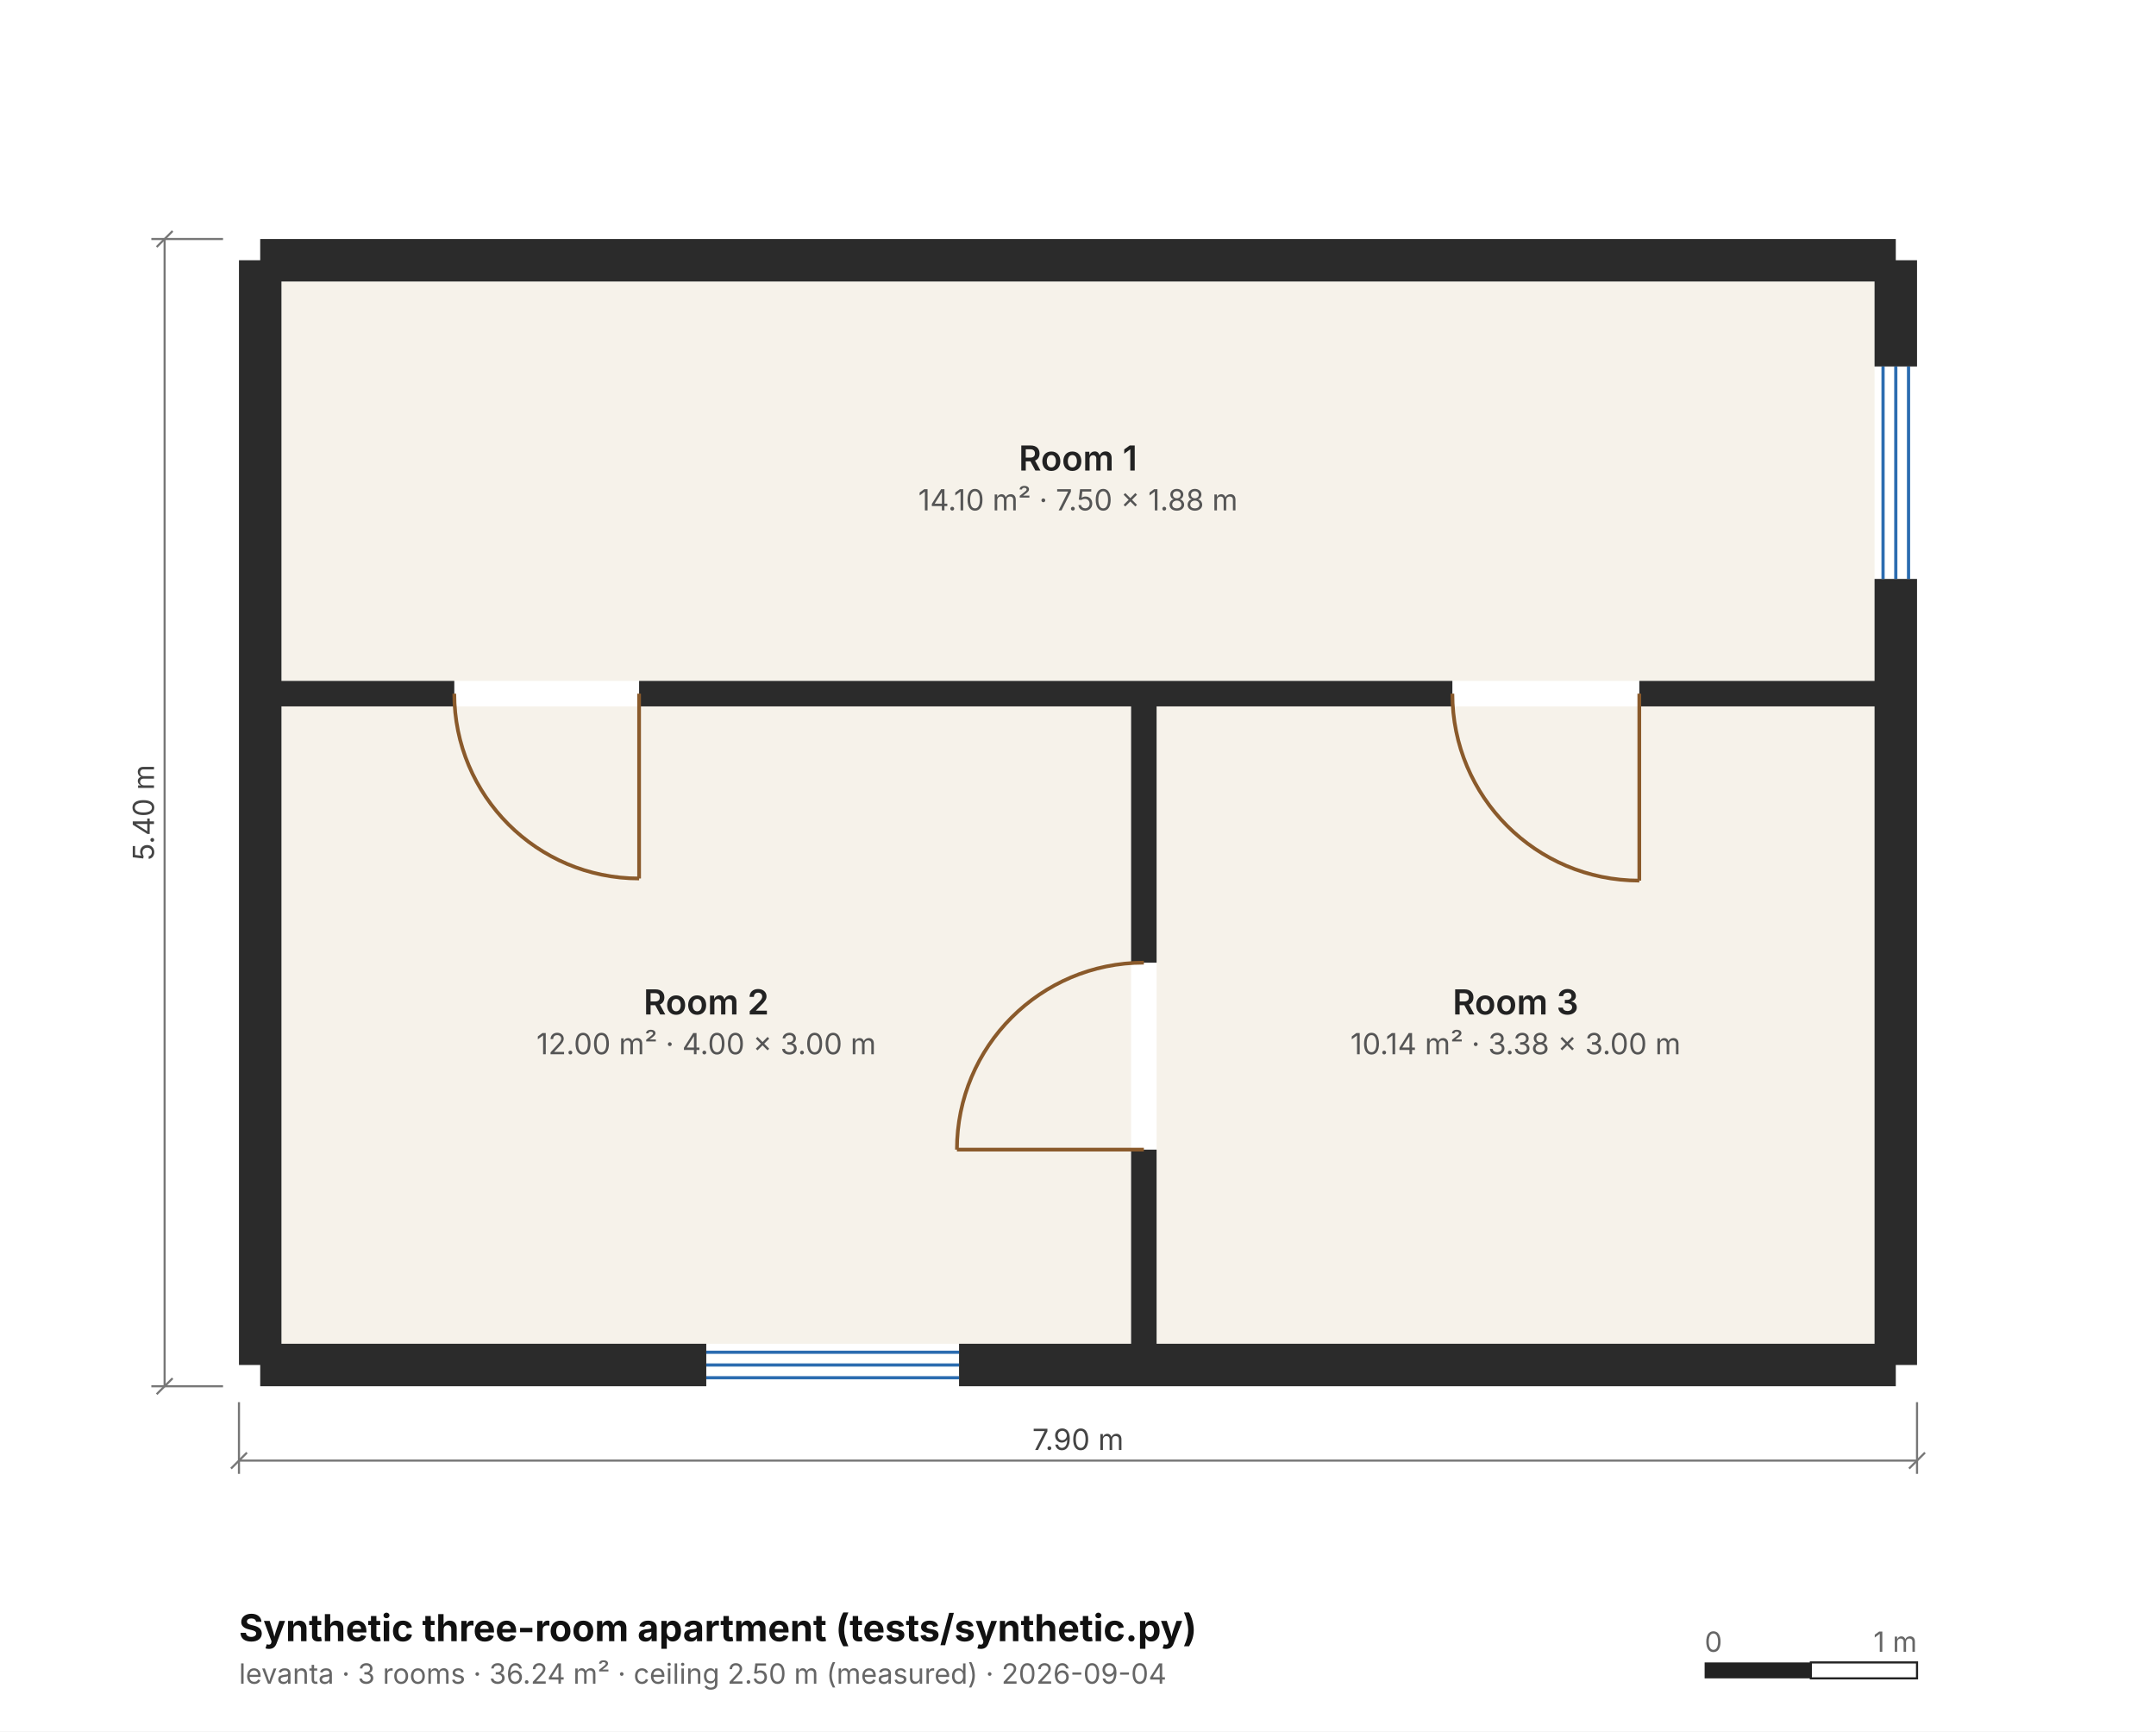
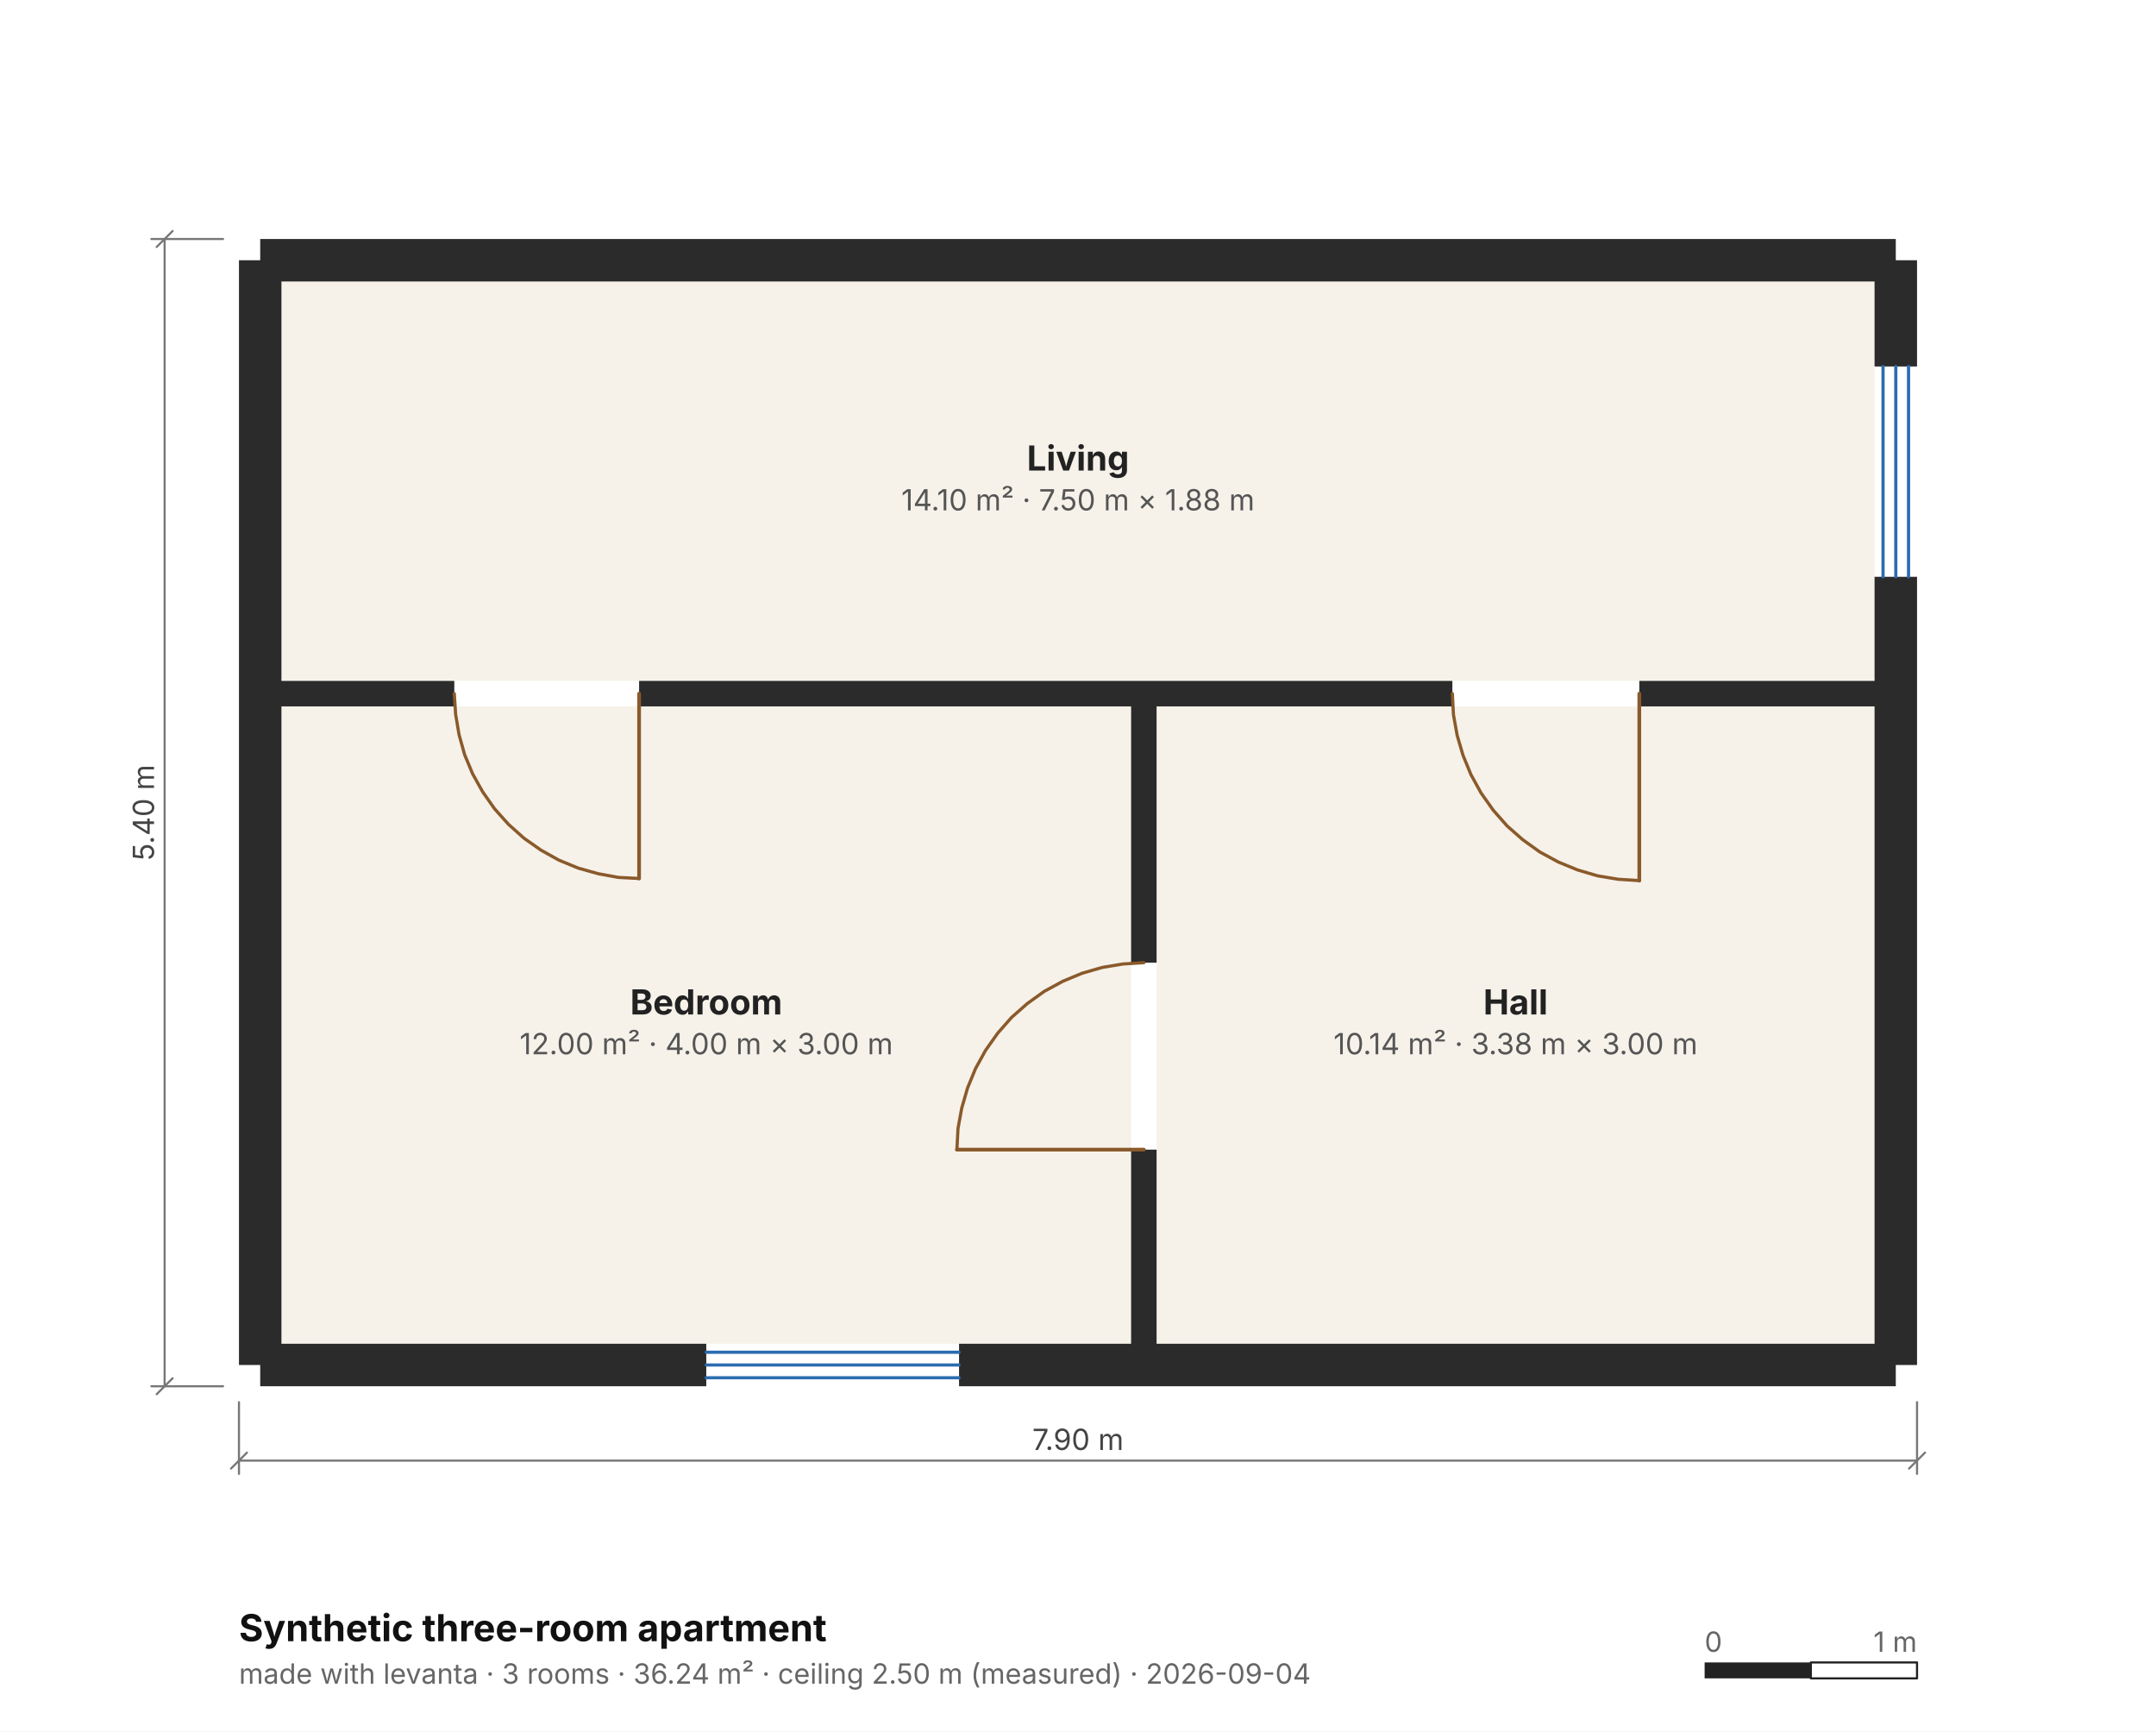
- <svg xmlns="http://www.w3.org/2000/svg" width="812" height="652" viewBox="0 0 812 652" font-family="Inter, Helvetica, Arial, sans-serif">
-   <style>.room{fill:#f6f2ea;stroke:none}.wall{fill:#2b2b2b;stroke:none}.door{stroke:#8a5a2b;stroke-width:1.4;fill:none}.win{stroke:#2b6cb0;stroke-width:1.2;fill:none}.pass{stroke:#2b2b2b;stroke-width:1;fill:none;stroke-dasharray:4 4}.lbl{fill:#222;font-size:13px;font-weight:600}.sub{fill:#555;font-size:11px}.dim{stroke:#777;stroke-width:0.8;fill:none}.dimt{fill:#444;font-size:11px}.ttl{fill:#111;font-size:14px;font-weight:700}.meta{fill:#666;font-size:10.5px}</style>
+ <svg xmlns="http://www.w3.org/2000/svg" width="812" height="652" viewBox="0 0 812 652" font-family="Inter, 'Segoe UI', Helvetica, Arial, sans-serif">
  <rect width="812" height="652" fill="#ffffff" />
-   <g id="rooms">
-     <path class="room" fill-rule="evenodd" d="M 706.0,106.0 106.0,106.0 106.0,256.4 706.0,256.4 Z" />
-     <path class="room" fill-rule="evenodd" d="M 426.0,266.0 106.0,266.0 106.0,506.0 426.0,506.0 Z" />
-     <path class="room" fill-rule="evenodd" d="M 435.6,266.0 435.6,506.0 706.0,506.0 706.0,266.0 Z" />
-   </g>
-   <g id="walls">
-     <path class="wall" fill-rule="evenodd" d="M 90.0,98.0 106.0,98.0 106.0,514.0 90.0,514.0 90.0,98.0 Z" />
-     <path class="wall" fill-rule="evenodd" d="M 435.6,261.2 435.6,362.5 426.0,362.5 426.0,261.2 435.6,261.2 Z" />
-     <path class="wall" fill-rule="evenodd" d="M 435.6,514.0 426.0,514.0 426.0,432.9 435.6,432.9 435.6,514.0 Z" />
-     <path class="wall" fill-rule="evenodd" d="M 722.0,98.0 722.0,138.0 706.0,138.0 706.0,98.0 722.0,98.0 Z" />
-     <path class="wall" fill-rule="evenodd" d="M 722.0,514.0 706.0,514.0 706.0,218.0 722.0,218.0 722.0,514.0 Z" />
-     <path class="wall" fill-rule="evenodd" d="M 98.0,506.0 266.0,506.0 266.0,522.0 98.0,522.0 98.0,506.0 Z" />
-     <path class="wall" fill-rule="evenodd" d="M 714.0,506.0 714.0,522.0 361.2,522.0 361.2,506.0 714.0,506.0 Z" />
-     <path class="wall" fill-rule="evenodd" d="M 98.0,256.4 171.1,256.4 171.1,266.0 98.0,266.0 98.0,256.4 Z" />
-     <path class="wall" fill-rule="evenodd" d="M 547.0,256.4 547.0,266.0 240.7,266.0 240.7,256.4 547.0,256.4 Z" />
-     <path class="wall" fill-rule="evenodd" d="M 714.0,256.4 714.0,266.0 617.4,266.0 617.4,256.4 714.0,256.4 Z" />
-     <path class="wall" fill-rule="evenodd" d="M 98.0,106.0 98.0,90.0 714.0,90.0 714.0,106.0 98.0,106.0 Z" />
-   </g>
-   <g id="openings">
-     <line class="door" x1="430.8" y1="432.9" x2="360.4" y2="432.9" />
-     <path class="door" d="M 360.4 432.9 A 70.4 70.4 0 0 1 430.8 362.5" />
-     <line class="win" x1="718.8" y1="218.0" x2="718.8" y2="138.0" />
-     <line class="win" x1="714.0" y1="218.0" x2="714.0" y2="138.0" />
-     <line class="win" x1="709.2" y1="218.0" x2="709.2" y2="138.0" />
-     <line class="win" x1="361.2" y1="509.2" x2="266.0" y2="509.2" />
-     <line class="win" x1="361.2" y1="514.0" x2="266.0" y2="514.0" />
-     <line class="win" x1="361.2" y1="518.8" x2="266.0" y2="518.8" />
-     <line class="door" x1="617.4" y1="261.2" x2="617.4" y2="331.6" />
-     <path class="door" d="M 617.4 331.6 A 70.4 70.4 0 0 1 547.0 261.2" />
-     <line class="door" x1="240.7" y1="261.2" x2="240.7" y2="330.8" />
-     <path class="door" d="M 240.7 330.8 A 69.6 69.6 0 0 1 171.1 261.2" />
-   </g>
-   <g id="labels">
-     <text class="lbl" x="406.0" y="177.2" text-anchor="middle">Room 1</text>
-     <text class="sub" x="406.0" y="192.2" text-anchor="middle">14.10 m² · 7.50 × 1.88 m</text>
-     <text class="lbl" x="266.0" y="382.0" text-anchor="middle">Room 2</text>
-     <text class="sub" x="266.0" y="397.0" text-anchor="middle">12.00 m² · 4.00 × 3.00 m</text>
-     <text class="lbl" x="570.8" y="382.0" text-anchor="middle">Room 3</text>
-     <text class="sub" x="570.8" y="397.0" text-anchor="middle">10.14 m² · 3.38 × 3.00 m</text>
-   </g>
-   <g id="dimensions">
-     <line class="dim" x1="90.0" y1="528.0" x2="90.0" y2="555.0" />
-     <line class="dim" x1="722.0" y1="528.0" x2="722.0" y2="555.0" />
-     <line class="dim" x1="90.0" y1="550.0" x2="722.0" y2="550.0" />
-     <line class="dim" x1="87.0" y1="553.0" x2="93.0" y2="547.0" />
-     <line class="dim" x1="719.0" y1="553.0" x2="725.0" y2="547.0" />
-     <text class="dimt" x="406.0" y="546.0" text-anchor="middle">7.90 m</text>
-     <line class="dim" x1="84.0" y1="522.0" x2="57.0" y2="522.0" />
-     <line class="dim" x1="84.0" y1="90.0" x2="57.0" y2="90.0" />
-     <line class="dim" x1="62.0" y1="522.0" x2="62.0" y2="90.0" />
-     <line class="dim" x1="59.0" y1="525.0" x2="65.0" y2="519.0" />
-     <line class="dim" x1="59.0" y1="93.0" x2="65.0" y2="87.0" />
-     <text class="dimt" x="58.0" y="306.0" text-anchor="middle" transform="rotate(-90 58.0 306.0)">5.40 m</text>
-   </g>
-   <text class="ttl" x="90" y="618">Synthetic three-room apartment (tests/synthetic.py)</text>
-   <text class="meta" x="90" y="634">levanta · 3 rooms · 36.24 m² · ceiling 2.50 m (measured) · 2026-09-04</text>
-   <rect x="642.0" y="626.0" width="40.0" height="6" fill="#222" />
-   <rect x="682.0" y="626.0" width="40.0" height="6" fill="none" stroke="#222" stroke-width="0.8" />
-   <text class="meta" x="642.0" y="622.0">0</text>
-   <text class="meta" x="722.0" y="622.0" text-anchor="end">1 m</text>
+   <path class="room" d="M 706.0,106.0 106.0,106.0 106.0,256.4 706.0,256.4 Z" fill="#f6f2ea" />
+   <path class="room" d="M 426.0,266.0 106.0,266.0 106.0,506.0 426.0,506.0 Z" fill="#f6f2ea" />
+   <path class="room" d="M 435.6,266.0 435.6,506.0 706.0,506.0 706.0,266.0 Z" fill="#f6f2ea" />
+   <path class="wall" d="M 90.0,98.0 106.0,98.0 106.0,514.0 90.0,514.0 90.0,98.0 Z" fill="#2b2b2b" />
+   <path class="wall" d="M 435.6,261.2 435.6,362.5 426.0,362.5 426.0,261.2 435.6,261.2 Z" fill="#2b2b2b" />
+   <path class="wall" d="M 435.6,514.0 426.0,514.0 426.0,432.9 435.6,432.9 435.6,514.0 Z" fill="#2b2b2b" />
+   <path class="wall" d="M 722.0,98.0 722.0,138.0 706.0,138.0 706.0,98.0 722.0,98.0 Z" fill="#2b2b2b" />
+   <path class="wall" d="M 722.0,514.0 706.0,514.0 706.0,217.2 722.0,217.2 722.0,514.0 Z" fill="#2b2b2b" />
+   <path class="wall" d="M 98.0,506.0 266.0,506.0 266.0,522.0 98.0,522.0 98.0,506.0 Z" fill="#2b2b2b" />
+   <path class="wall" d="M 714.0,506.0 714.0,522.0 361.2,522.0 361.2,506.0 714.0,506.0 Z" fill="#2b2b2b" />
+   <path class="wall" d="M 98.0,256.4 171.1,256.4 171.1,266.0 98.0,266.0 98.0,256.4 Z" fill="#2b2b2b" />
+   <path class="wall" d="M 547.0,256.4 547.0,266.0 240.7,266.0 240.7,256.4 547.0,256.4 Z" fill="#2b2b2b" />
+   <path class="wall" d="M 714.0,256.4 714.0,266.0 617.4,266.0 617.4,256.4 714.0,256.4 Z" fill="#2b2b2b" />
+   <path class="wall" d="M 98.0,106.0 98.0,90.0 714.0,90.0 714.0,106.0 98.0,106.0 Z" fill="#2b2b2b" />
+   <path class="door" d="M 430.8,432.9 L 360.4,432.9" fill="none" stroke="#8a5a2b" stroke-width="1.4" stroke-linejoin="round" stroke-linecap="round" />
+   <path class="door" d="M 360.4,432.9 L 360.8,425.0 L 362.2,417.3 L 364.4,409.7 L 367.4,402.4 L 371.2,395.5 L 375.8,389.0 L 381.0,383.1 L 386.9,377.9 L 393.3,373.3 L 400.3,369.5 L 407.5,366.5 L 415.1,364.3 L 422.9,363.0 L 430.8,362.5" fill="none" stroke="#8a5a2b" stroke-width="1.2" stroke-linejoin="round" stroke-linecap="round" />
+   <path class="window" d="M 718.8,217.2 L 718.8,138.0" fill="none" stroke="#2b6cb0" stroke-width="1.2" stroke-linejoin="round" stroke-linecap="round" />
+   <path class="window" d="M 714.0,217.2 L 714.0,138.0" fill="none" stroke="#2b6cb0" stroke-width="1.2" stroke-linejoin="round" stroke-linecap="round" />
+   <path class="window" d="M 709.2,217.2 L 709.2,138.0" fill="none" stroke="#2b6cb0" stroke-width="1.2" stroke-linejoin="round" stroke-linecap="round" />
+   <path class="window" d="M 361.2,509.2 L 266.0,509.2" fill="none" stroke="#2b6cb0" stroke-width="1.2" stroke-linejoin="round" stroke-linecap="round" />
+   <path class="window" d="M 361.2,514.0 L 266.0,514.0" fill="none" stroke="#2b6cb0" stroke-width="1.2" stroke-linejoin="round" stroke-linecap="round" />
+   <path class="window" d="M 361.2,518.8 L 266.0,518.8" fill="none" stroke="#2b6cb0" stroke-width="1.2" stroke-linejoin="round" stroke-linecap="round" />
+   <path class="door" d="M 617.4,261.2 L 617.4,331.6" fill="none" stroke="#8a5a2b" stroke-width="1.4" stroke-linejoin="round" stroke-linecap="round" />
+   <path class="door" d="M 617.4,331.6 L 609.5,331.1 L 601.7,329.8 L 594.2,327.6 L 586.9,324.6 L 579.9,320.8 L 573.5,316.2 L 567.6,311.0 L 562.4,305.1 L 557.8,298.6 L 554.0,291.7 L 551.0,284.4 L 548.8,276.9 L 547.4,269.1 L 547.0,261.2" fill="none" stroke="#8a5a2b" stroke-width="1.2" stroke-linejoin="round" stroke-linecap="round" />
+   <path class="door" d="M 240.7,261.2 L 240.7,330.8" fill="none" stroke="#8a5a2b" stroke-width="1.4" stroke-linejoin="round" stroke-linecap="round" />
+   <path class="door" d="M 240.7,330.8 L 232.9,330.4 L 225.3,329.0 L 217.8,326.9 L 210.5,323.9 L 203.7,320.1 L 197.3,315.6 L 191.5,310.4 L 186.3,304.6 L 181.8,298.2 L 178.0,291.4 L 175.0,284.2 L 172.9,276.7 L 171.6,269.0 L 171.1,261.2" fill="none" stroke="#8a5a2b" stroke-width="1.2" stroke-linejoin="round" stroke-linecap="round" />
+   <text class="label" x="406.0" y="177.2" font-size="13" text-anchor="middle" fill="#222222" font-weight="700">Living</text>
+   <text class="label" x="406.0" y="192.2" font-size="11" text-anchor="middle" fill="#555555">14.10 m² · 7.50 m × 1.88 m</text>
+   <text class="label" x="266.0" y="382.0" font-size="13" text-anchor="middle" fill="#222222" font-weight="700">Bedroom</text>
+   <text class="label" x="266.0" y="397.0" font-size="11" text-anchor="middle" fill="#555555">12.00 m² · 4.00 m × 3.00 m</text>
+   <text class="label" x="570.8" y="382.0" font-size="13" text-anchor="middle" fill="#222222" font-weight="700">Hall</text>
+   <text class="label" x="570.8" y="397.0" font-size="11" text-anchor="middle" fill="#555555">10.14 m² · 3.38 m × 3.00 m</text>
+   <path class="dim" d="M 90.0,528.0 L 90.0,555.0" fill="none" stroke="#777777" stroke-width="0.8" stroke-linejoin="round" stroke-linecap="round" />
+   <path class="dim" d="M 722.0,528.0 L 722.0,555.0" fill="none" stroke="#777777" stroke-width="0.8" stroke-linejoin="round" stroke-linecap="round" />
+   <path class="dim" d="M 90.0,550.0 L 722.0,550.0" fill="none" stroke="#777777" stroke-width="0.8" stroke-linejoin="round" stroke-linecap="round" />
+   <path class="dim" d="M 87.0,553.0 L 93.0,547.0" fill="none" stroke="#777777" stroke-width="0.8" stroke-linejoin="round" stroke-linecap="round" />
+   <path class="dim" d="M 719.0,553.0 L 725.0,547.0" fill="none" stroke="#777777" stroke-width="0.8" stroke-linejoin="round" stroke-linecap="round" />
+   <text class="dim" x="406.0" y="546.0" font-size="11" text-anchor="middle" fill="#444444">7.90 m</text>
+   <path class="dim" d="M 84.0,522.0 L 57.0,522.0" fill="none" stroke="#777777" stroke-width="0.8" stroke-linejoin="round" stroke-linecap="round" />
+   <path class="dim" d="M 84.0,90.0 L 57.0,90.0" fill="none" stroke="#777777" stroke-width="0.8" stroke-linejoin="round" stroke-linecap="round" />
+   <path class="dim" d="M 62.0,522.0 L 62.0,90.0" fill="none" stroke="#777777" stroke-width="0.8" stroke-linejoin="round" stroke-linecap="round" />
+   <path class="dim" d="M 59.0,525.0 L 65.0,519.0" fill="none" stroke="#777777" stroke-width="0.8" stroke-linejoin="round" stroke-linecap="round" />
+   <path class="dim" d="M 59.0,93.0 L 65.0,87.0" fill="none" stroke="#777777" stroke-width="0.8" stroke-linejoin="round" stroke-linecap="round" />
+   <text class="dim" x="58.0" y="306.0" font-size="11" text-anchor="middle" fill="#444444" transform="rotate(-90 58.0 306.0)">5.40 m</text>
+   <text class="title" x="90.0" y="618.0" font-size="14" text-anchor="start" fill="#111111" font-weight="700">Synthetic three-room apartment</text>
+   <text class="meta" x="90.0" y="634.0" font-size="10.5" text-anchor="start" fill="#666666">made with levanta · 3 rooms · 36.24 m² · ceiling 2.50 m (measured) · 2026-09-04</text>
+   <path d="M 642.0,626.0 682.0,626.0 682.0,632.0 642.0,632.0 Z" fill="#222" />
+   <path d="M 682.0,626.0 722.0,626.0 722.0,632.0 682.0,632.0 Z" fill="none" stroke="#222" stroke-width="0.8" stroke-linejoin="round" stroke-linecap="round" />
+   <text x="642.0" y="622.0" font-size="10.5" text-anchor="start" fill="#666666">0</text>
+   <text x="722.0" y="622.0" font-size="10.5" text-anchor="end" fill="#666666">1 m</text>
</svg>
